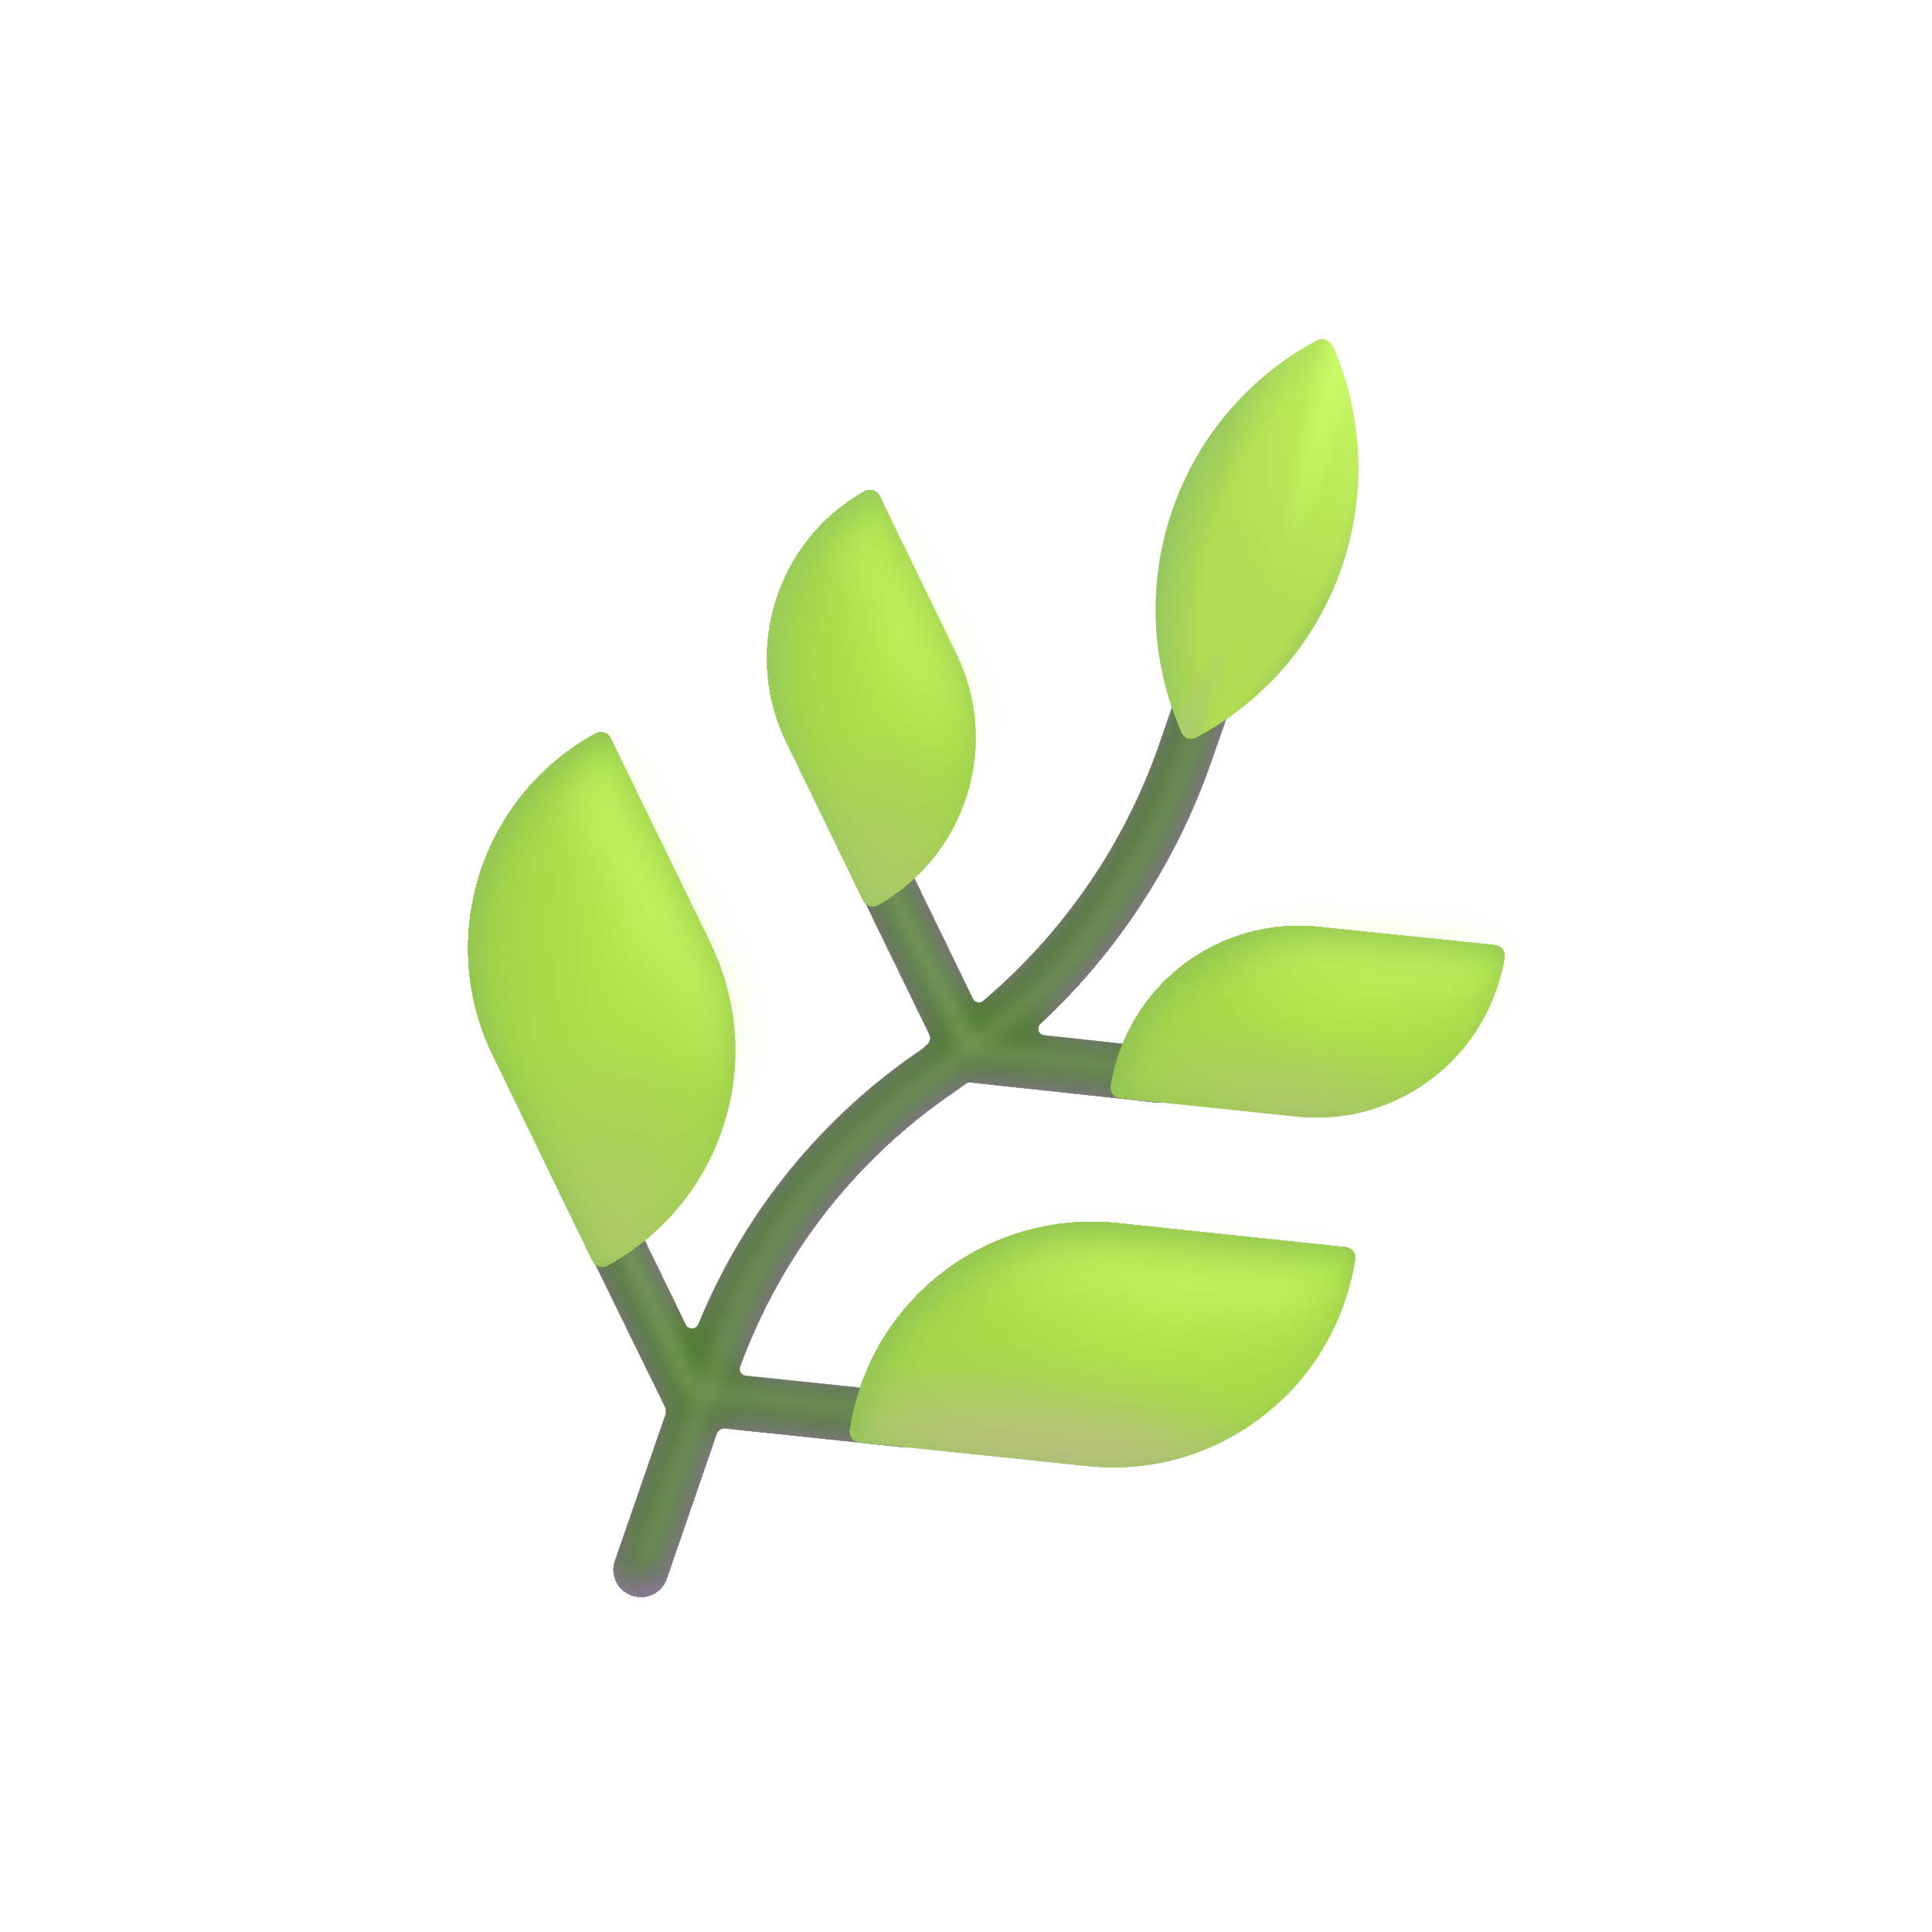
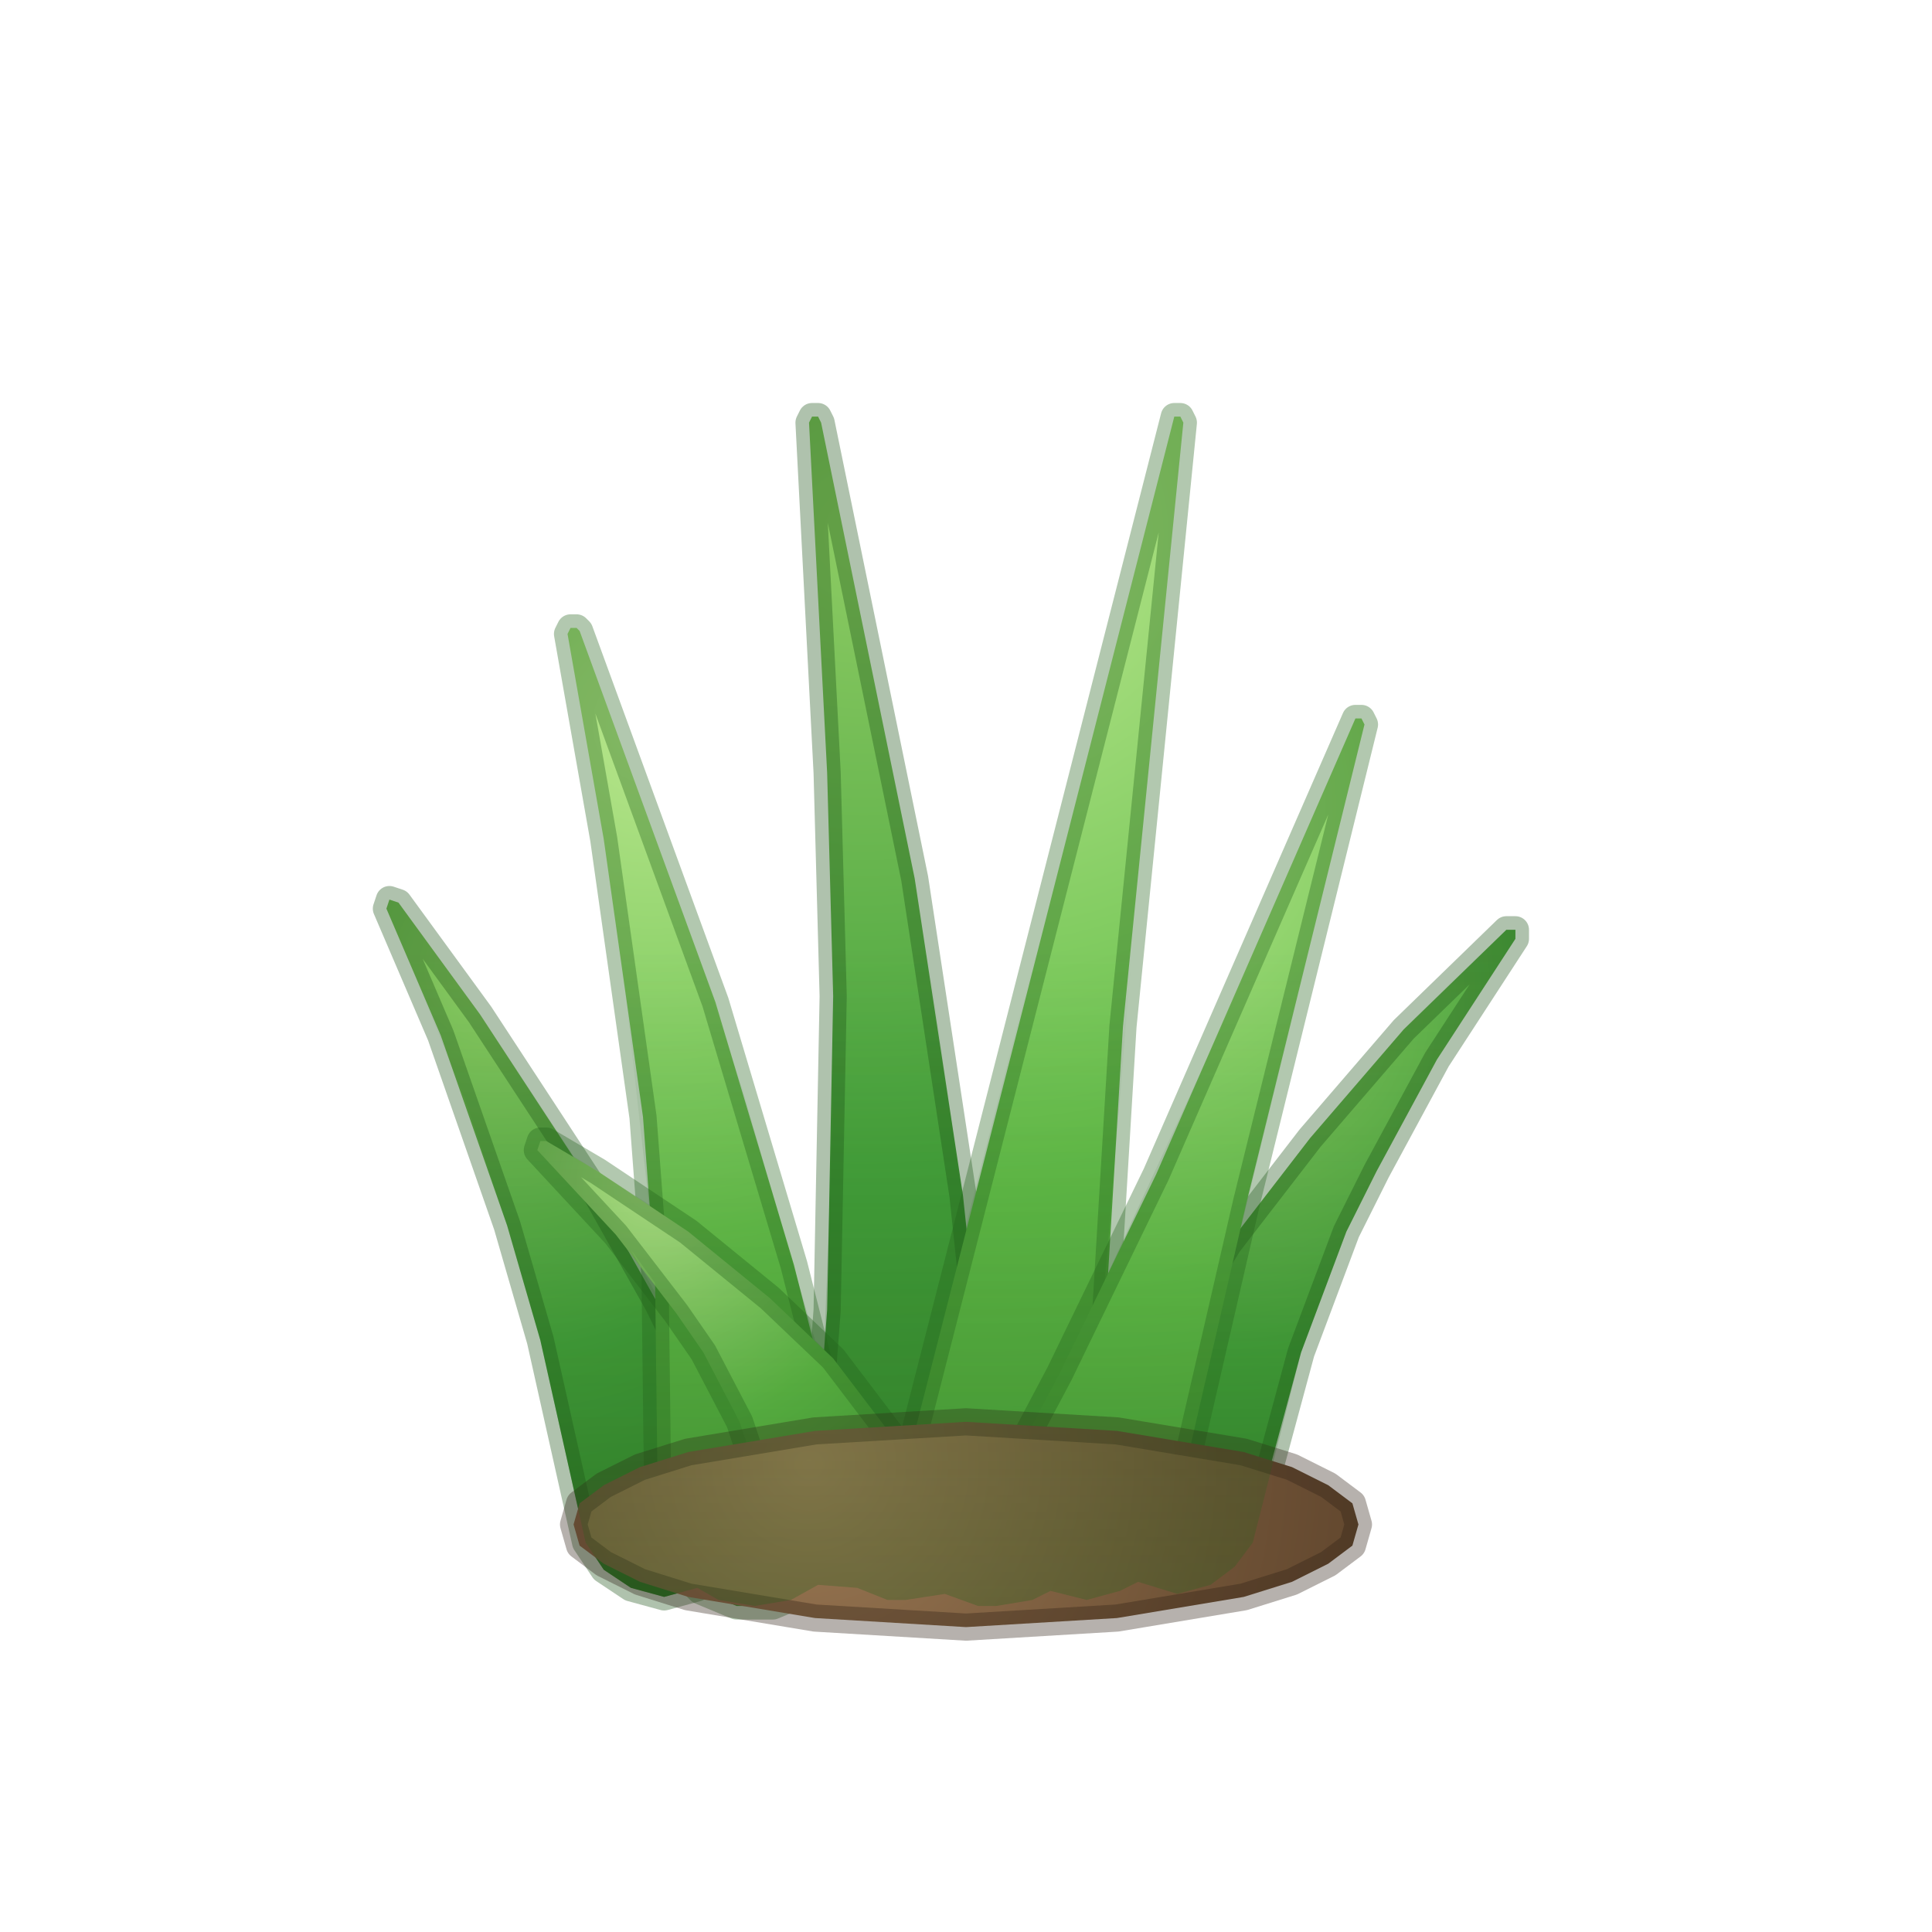
- <svg xmlns="http://www.w3.org/2000/svg" fill="none" viewBox="0 0 64 64">
-   <g transform="translate(8 8) scale(1.5)">
-     <g filter="url(#grass-a)">
-       <path fill="#4E7C2F" d="M9.39 29.53a.6.6 0 0 1-1.14-.4l1.12-3.24v-.12l-1.81-3.7a.6.6 0 1 1 1.09-.53l1.16 2.38c.06.12.23.11.28-.01a13.5 13.5 0 0 1 4.95-6.08l.1-.1h.01a.2.2 0 0 0 .04-.22l-1.75-3.6a.6.6 0 1 1 1.09-.52l1.62 3.33c.04.09.16.11.23.05a13 13 0 0 0 3.9-5.7l.38-1.1a.6.6 0 0 1 .77-.36.6.6 0 0 1 .37.77l-.38 1.09a14.4 14.4 0 0 1-3.77 5.8c-.1.09-.05.25.08.26l2.57.28a.6.6 0 0 1 .54.66.6.6 0 0 1-.66.54l-4.09-.44q-.05 0-.1.03l-.08.06-.17.12a12.5 12.5 0 0 0-4.73 6.07c-.03.09.03.19.13.2l3.54.37a.6.6 0 0 1 .54.66.6.6 0 0 1-.66.54l-3.9-.41a.2.2 0 0 0-.16.1z" />
-     </g>
-     <g filter="url(#grass-b)">
-       <path stroke="#77975C" stroke-width=".25" d="m8.9 29.14 1.85-5a12 12 0 0 1 2.73-4.17c2.05-1.98 4.04-2.86 5.38-4.8a16 16 0 0 0 2.48-5.09" />
-     </g>
-     <g filter="url(#grass-c)">
-       <path stroke="#83A763" stroke-width=".25" d="m8.42 22.08 1.6 3.42" />
-     </g>
-     <g filter="url(#grass-d)">
-       <path stroke="#77975C" stroke-width=".25" d="m13.95 25.82-3.8-.42" />
-     </g>
-     <g filter="url(#grass-e)">
-       <path stroke="#77975C" stroke-width=".25" d="m19.98 18.29-3.81-.42" />
-     </g>
-     <g filter="url(#grass-f)">
-       <path stroke="#83A763" stroke-width=".25" d="m16.08 17.77-1.8-3.6" />
-     </g>
-     <g filter="url(#grass-g)">
-       <path fill="url(#grass-h)" d="m10.36 15.5-2.21-4.53a.24.24 0 0 0-.33-.1 5.4 5.4 0 0 0-2.27 7.1l2.2 4.53c.07.13.22.18.34.11a5.4 5.4 0 0 0 2.27-7.1" />
-       <path fill="url(#grass-i)" d="m10.36 15.5-2.21-4.53a.24.24 0 0 0-.33-.1 5.4 5.4 0 0 0-2.27 7.1l2.2 4.53c.07.13.22.18.34.11a5.4 5.4 0 0 0 2.27-7.1" />
-       <path fill="url(#grass-j)" d="m10.36 15.5-2.21-4.53a.24.24 0 0 0-.33-.1 5.4 5.4 0 0 0-2.27 7.1l2.2 4.53c.07.13.22.18.34.11a5.4 5.4 0 0 0 2.27-7.1" />
-     </g>
-     <g filter="url(#grass-k)">
-       <path fill="url(#grass-l)" d="M10.34 16.28 7.95 11.6c-1.03.67-.46 2.32-.11 2.9l2.47 4.77c.62-1.08.28-2.45.03-2.99" />
-     </g>
-     <g filter="url(#grass-m)">
-       <path fill="url(#grass-n)" d="m15.79 9.12-1.7-3.5a.24.24 0 0 0-.33-.1 4.23 4.23 0 0 0-1.73 5.53l1.7 3.5c.06.12.21.17.33.1a4.23 4.23 0 0 0 1.73-5.53" />
-       <path fill="url(#grass-o)" d="m15.79 9.12-1.7-3.5a.24.24 0 0 0-.33-.1 4.23 4.23 0 0 0-1.73 5.53l1.7 3.5c.06.12.21.17.33.1a4.23 4.23 0 0 0 1.73-5.53" />
-       <path fill="url(#grass-p)" d="m15.79 9.12-1.7-3.5a.24.24 0 0 0-.33-.1 4.23 4.23 0 0 0-1.73 5.53l1.7 3.5c.06.12.21.17.33.1a4.23 4.23 0 0 0 1.73-5.53" />
-     </g>
-     <g filter="url(#grass-q)">
-       <path fill="url(#grass-r)" d="m15.59 9.73-1.77-3.46c-.76.5-.34 1.72-.08 2.15l1.83 3.52c.46-.8.2-1.8.02-2.21" />
-     </g>
-     <path fill="#B2DC52" d="M24.08 2.3a.24.24 0 0 0-.32-.12 6.74 6.74 0 0 0-3 8.66c.06.13.2.18.33.11a6.73 6.73 0 0 0 3-8.66" />
-     <path fill="url(#grass-s)" d="M24.08 2.3a.24.24 0 0 0-.32-.12 6.74 6.74 0 0 0-3 8.66c.06.13.2.18.33.11a6.73 6.73 0 0 0 3-8.66" />
-     <path fill="url(#grass-t)" d="M24.08 2.3a.24.24 0 0 0-.32-.12 6.74 6.74 0 0 0-3 8.66c.06.13.2.18.33.11a6.73 6.73 0 0 0 3-8.66" />
-     <path fill="url(#grass-u)" d="M24.08 2.3a.24.24 0 0 0-.32-.12 6.74 6.74 0 0 0-3 8.66c.06.13.2.18.33.11a6.73 6.73 0 0 0 3-8.66" />
-     <path fill="url(#grass-v)" d="M24.08 2.3a.24.24 0 0 0-.32-.12 6.74 6.74 0 0 0-3 8.66c.06.13.2.18.33.11a6.73 6.73 0 0 0 3-8.66" />
-     <path fill="url(#grass-w)" d="M24.08 2.3a.24.24 0 0 0-.32-.12 6.74 6.74 0 0 0-3 8.66c.06.13.2.18.33.11a6.73 6.73 0 0 0 3-8.66" />
-     <g filter="url(#grass-x)">
-       <path fill="url(#grass-y)" d="m23.8 15.14 3.88.4c.13.02.24.14.21.28a4.2 4.2 0 0 1-4.6 3.5l-3.87-.4a.24.24 0 0 1-.22-.27 4.2 4.2 0 0 1 4.6-3.51" />
-       <path fill="url(#grass-z)" d="m23.8 15.14 3.88.4c.13.02.24.14.21.28a4.2 4.2 0 0 1-4.6 3.5l-3.87-.4a.24.24 0 0 1-.22-.27 4.2 4.2 0 0 1 4.6-3.51" />
-       <path fill="url(#grass-A)" d="m23.8 15.14 3.88.4c.13.02.24.14.21.28a4.2 4.2 0 0 1-4.6 3.5l-3.87-.4a.24.24 0 0 1-.22-.27 4.2 4.2 0 0 1 4.6-3.51" />
-     </g>
-     <g filter="url(#grass-B)">
-       <path fill="url(#grass-C)" d="m23.61 15.54 3.87.34c-.18.9-1.46.96-1.96.89l-3.95-.38c.57-.72 1.6-.87 2.04-.85" />
-     </g>
-     <g filter="url(#grass-D)">
-       <path fill="url(#grass-E)" d="m19.35 21.68 5.02.53c.14.01.24.13.22.27a5.4 5.4 0 0 1-5.91 4.56l-5.02-.52a.24.24 0 0 1-.22-.28 5.4 5.4 0 0 1 5.9-4.56" />
-       <path fill="url(#grass-F)" d="m19.35 21.68 5.02.53c.14.01.24.13.22.27a5.4 5.4 0 0 1-5.91 4.56l-5.02-.52a.24.24 0 0 1-.22-.28 5.4 5.4 0 0 1 5.9-4.56" />
-       <path fill="url(#grass-G)" d="m19.35 21.68 5.02.53c.14.01.24.13.22.27a5.4 5.4 0 0 1-5.91 4.56l-5.02-.52a.24.24 0 0 1-.22-.28 5.4 5.4 0 0 1 5.9-4.56" />
-       <path fill="url(#grass-H)" d="m19.35 21.68 5.02.53c.14.01.24.13.22.27a5.4 5.4 0 0 1-5.91 4.56l-5.02-.52a.24.24 0 0 1-.22-.28 5.4 5.4 0 0 1 5.9-4.56" />
-     </g>
-     <g filter="url(#grass-I)">
-       <path fill="url(#grass-J)" d="m18.72 22.41 5.15.46c-.23 1.19-1.95 1.27-2.61 1.18l-5.27-.5c.76-.97 2.13-1.16 2.73-1.14" />
-     </g>
-     <defs>
-       <radialGradient id="grass-h" cx="0" cy="0" r="1" gradientTransform="matrix(.22601 14.46443 -6.8134 .10646 8.68 15.31)" gradientUnits="userSpaceOnUse">
-         <stop stop-color="#B5E64B" />
-         <stop offset="1" stop-color="#8EC347" />
-       </radialGradient>
-       <radialGradient id="grass-i" cx="0" cy="0" r="1" gradientTransform="matrix(.33037 -5.8125 3.38424 .19235 7.95 23.1)" gradientUnits="userSpaceOnUse">
-         <stop stop-color="#B2C770" />
-         <stop offset="1" stop-color="#B2C770" stop-opacity="0" />
-       </radialGradient>
-       <radialGradient id="grass-j" cx="0" cy="0" r="1" gradientTransform="matrix(-.78124 3.625 -.7357 -.15855 8.4 10.04)" gradientUnits="userSpaceOnUse">
-         <stop stop-color="#B1EB4B" />
-         <stop offset="1" stop-color="#B1EB4B" stop-opacity="0" />
-       </radialGradient>
-       <radialGradient id="grass-n" cx="0" cy="0" r="1" gradientTransform="matrix(.17575 11.31314 -5.32635 .08274 14.48 8.98)" gradientUnits="userSpaceOnUse">
-         <stop stop-color="#B5E64B" />
-         <stop offset="1" stop-color="#8EC347" />
-       </radialGradient>
-       <radialGradient id="grass-o" cx="0" cy="0" r="1" gradientTransform="matrix(.25815 -4.54617 2.64562 .15023 13.9 15.06)" gradientUnits="userSpaceOnUse">
-         <stop stop-color="#B2C770" />
-         <stop offset="1" stop-color="#B2C770" stop-opacity="0" />
-       </radialGradient>
-       <radialGradient id="grass-p" cx="0" cy="0" r="1" gradientTransform="matrix(-.61072 2.83525 -.57516 -.1239 14.26 4.84)" gradientUnits="userSpaceOnUse">
-         <stop stop-color="#B1EB4B" />
-         <stop offset="1" stop-color="#B1EB4B" stop-opacity="0" />
-       </radialGradient>
-       <radialGradient id="grass-s" cx="0" cy="0" r="1" gradientTransform="rotate(-162.66 13.4 1.86)scale(5.30757 7.17012)" gradientUnits="userSpaceOnUse">
-         <stop offset=".81" stop-color="#96C860" stop-opacity="0" />
-         <stop offset="1" stop-color="#96C860" />
-       </radialGradient>
-       <radialGradient id="grass-t" cx="0" cy="0" r="1" gradientTransform="rotate(25.14 -2.08 44.74)scale(6.1168 8.26332)" gradientUnits="userSpaceOnUse">
-         <stop offset=".91" stop-color="#96C860" stop-opacity="0" />
-         <stop offset="1" stop-color="#96C860" />
-       </radialGradient>
-       <radialGradient id="grass-u" cx="0" cy="0" r="1" gradientTransform="rotate(105.48 11.36 10.37)scale(4.8457 .59986)" gradientUnits="userSpaceOnUse">
-         <stop stop-color="#C8FF74" />
-         <stop offset="1" stop-color="#C8FF74" stop-opacity="0" />
-       </radialGradient>
-       <radialGradient id="grass-v" cx="0" cy="0" r="1" gradientTransform="matrix(-2.8505 6.0194 -2.99156 -1.41666 25.82 2.06)" gradientUnits="userSpaceOnUse">
-         <stop stop-color="#C7FD61" />
-         <stop offset="1" stop-color="#C7FD61" stop-opacity="0" />
-       </radialGradient>
-       <radialGradient id="grass-w" cx="0" cy="0" r="1" gradientTransform="matrix(-.39206 -.16508 .91852 -2.18144 20.88 10.81)" gradientUnits="userSpaceOnUse">
-         <stop stop-color="#AFCE6D" />
-         <stop offset="1" stop-color="#AFCE6D" stop-opacity="0" />
-       </radialGradient>
-       <radialGradient id="grass-y" cx="0" cy="0" r="1" gradientTransform="matrix(.33546 5.11608 -10.07227 .66044 24.63 16.73)" gradientUnits="userSpaceOnUse">
-         <stop stop-color="#B5E64B" />
-         <stop offset="1" stop-color="#8EC347" />
-       </radialGradient>
-       <radialGradient id="grass-z" cx="0" cy="0" r="1" gradientTransform="matrix(.49037 -2.05589 4.76818 1.1373 23.55 19.48)" gradientUnits="userSpaceOnUse">
-         <stop stop-color="#B2C770" />
-         <stop offset="1" stop-color="#B2C770" stop-opacity="0" />
-       </radialGradient>
-       <radialGradient id="grass-A" cx="0" cy="0" r="1" gradientTransform="matrix(-2.2789 1.4502 -.42352 -.66553 28.35 15.3)" gradientUnits="userSpaceOnUse">
-         <stop stop-color="#B1EB4B" />
-         <stop offset="1" stop-color="#B1EB4B" stop-opacity="0" />
-       </radialGradient>
-       <radialGradient id="grass-E" cx="0" cy="0" r="1" gradientTransform="rotate(86.25 -2.46 22.75)scale(6.55737 12.917)" gradientUnits="userSpaceOnUse">
-         <stop stop-color="#B5E64B" />
-         <stop offset="1" stop-color="#8EC347" />
-       </radialGradient>
-       <radialGradient id="grass-F" cx="0" cy="0" r="1" gradientTransform="rotate(-76.58 26.76 1.58)scale(2.70326 6.27273)" gradientUnits="userSpaceOnUse">
-         <stop stop-color="#B2C770" />
-         <stop offset="1" stop-color="#B2C770" stop-opacity="0" />
-       </radialGradient>
-       <radialGradient id="grass-G" cx="0" cy="0" r="1" gradientTransform="matrix(-2.49165 1.58204 -.52795 -.8315 24.62 22.1)" gradientUnits="userSpaceOnUse">
-         <stop stop-color="#B1EB4B" />
-         <stop offset="1" stop-color="#B1EB4B" stop-opacity="0" />
-       </radialGradient>
-       <radialGradient id="grass-H" cx="0" cy="0" r="1" gradientTransform="matrix(.5 -2.75 9.207 1.674 18.19 28)" gradientUnits="userSpaceOnUse">
-         <stop stop-color="#C0BA90" />
-         <stop offset="1" stop-color="#C0BA90" stop-opacity="0" />
-       </radialGradient>
-       <filter id="grass-a" width="14.44" height="20.46" x="7.4" y="9.47" color-interpolation-filters="sRGB" filterUnits="userSpaceOnUse">
-         <feFlood flood-opacity="0" result="BackgroundImageFix" />
-         <feBlend in="SourceGraphic" in2="BackgroundImageFix" result="shape" />
-         <feColorMatrix in="SourceAlpha" result="hardAlpha" values="0 0 0 0 0 0 0 0 0 0 0 0 0 0 0 0 0 0 127 0" />
-         <feOffset dx="-.1" dy="-.1" />
-         <feGaussianBlur stdDeviation=".5" />
-         <feComposite in2="hardAlpha" k2="-1" k3="1" operator="arithmetic" />
-         <feColorMatrix values="0 0 0 0 0.58 0 0 0 0 0.463 0 0 0 0 0.659 0 0 0 1 0" />
-         <feBlend in2="shape" result="effect1_innerShadow_28327_7824" />
-       </filter>
-       <filter id="grass-b" width="13.47" height="19.94" x="8.39" y="9.65" color-interpolation-filters="sRGB" filterUnits="userSpaceOnUse">
-         <feFlood flood-opacity="0" result="BackgroundImageFix" />
-         <feBlend in="SourceGraphic" in2="BackgroundImageFix" result="shape" />
-         <feGaussianBlur result="effect1_foregroundBlur_28327_7824" stdDeviation=".2" />
-       </filter>
-       <filter id="grass-c" width="2.62" height="4.33" x="7.91" y="21.63" color-interpolation-filters="sRGB" filterUnits="userSpaceOnUse">
-         <feFlood flood-opacity="0" result="BackgroundImageFix" />
-         <feBlend in="SourceGraphic" in2="BackgroundImageFix" result="shape" />
-         <feGaussianBlur result="effect1_foregroundBlur_28327_7824" stdDeviation=".2" />
-       </filter>
-       <filter id="grass-d" width="4.63" height="1.47" x="9.73" y="24.87" color-interpolation-filters="sRGB" filterUnits="userSpaceOnUse">
-         <feFlood flood-opacity="0" result="BackgroundImageFix" />
-         <feBlend in="SourceGraphic" in2="BackgroundImageFix" result="shape" />
-         <feGaussianBlur result="effect1_foregroundBlur_28327_7824" stdDeviation=".2" />
-       </filter>
-       <filter id="grass-e" width="4.63" height="1.47" x="15.76" y="17.34" color-interpolation-filters="sRGB" filterUnits="userSpaceOnUse">
-         <feFlood flood-opacity="0" result="BackgroundImageFix" />
-         <feBlend in="SourceGraphic" in2="BackgroundImageFix" result="shape" />
-         <feGaussianBlur result="effect1_foregroundBlur_28327_7824" stdDeviation=".2" />
-       </filter>
-       <filter id="grass-f" width="2.83" height="4.51" x="13.76" y="13.71" color-interpolation-filters="sRGB" filterUnits="userSpaceOnUse">
-         <feFlood flood-opacity="0" result="BackgroundImageFix" />
-         <feBlend in="SourceGraphic" in2="BackgroundImageFix" result="shape" />
-         <feGaussianBlur result="effect1_foregroundBlur_28327_7824" stdDeviation=".2" />
-       </filter>
-       <filter id="grass-g" width="6.1" height="12.01" x="5" y="10.83" color-interpolation-filters="sRGB" filterUnits="userSpaceOnUse">
-         <feFlood flood-opacity="0" result="BackgroundImageFix" />
-         <feBlend in="SourceGraphic" in2="BackgroundImageFix" result="shape" />
-         <feColorMatrix in="SourceAlpha" result="hardAlpha" values="0 0 0 0 0 0 0 0 0 0 0 0 0 0 0 0 0 0 127 0" />
-         <feOffset dx=".2" dy=".2" />
-         <feGaussianBlur stdDeviation=".38" />
-         <feComposite in2="hardAlpha" k2="-1" k3="1" operator="arithmetic" />
-         <feColorMatrix values="0 0 0 0 0.565 0 0 0 0 0.761 0 0 0 0 0.329 0 0 0 1 0" />
-         <feBlend in2="shape" result="effect1_innerShadow_28327_7824" />
-       </filter>
-       <filter id="grass-k" width="5.29" height="9.67" x="6.37" y="10.6" color-interpolation-filters="sRGB" filterUnits="userSpaceOnUse">
-         <feFlood flood-opacity="0" result="BackgroundImageFix" />
-         <feBlend in="SourceGraphic" in2="BackgroundImageFix" result="shape" />
-         <feGaussianBlur result="effect1_foregroundBlur_28327_7824" stdDeviation=".5" />
-       </filter>
-       <filter id="grass-m" width="4.81" height="9.4" x="11.6" y="5.48" color-interpolation-filters="sRGB" filterUnits="userSpaceOnUse">
-         <feFlood flood-opacity="0" result="BackgroundImageFix" />
-         <feBlend in="SourceGraphic" in2="BackgroundImageFix" result="shape" />
-         <feColorMatrix in="SourceAlpha" result="hardAlpha" values="0 0 0 0 0 0 0 0 0 0 0 0 0 0 0 0 0 0 127 0" />
-         <feOffset dx=".2" dy=".2" />
-         <feGaussianBlur stdDeviation=".38" />
-         <feComposite in2="hardAlpha" k2="-1" k3="1" operator="arithmetic" />
-         <feColorMatrix values="0 0 0 0 0.592 0 0 0 0 0.784 0 0 0 0 0.369 0 0 0 1 0" />
-         <feBlend in2="shape" result="effect1_innerShadow_28327_7824" />
-       </filter>
-       <filter id="grass-q" width="4.44" height="7.66" x="12.39" y="5.27" color-interpolation-filters="sRGB" filterUnits="userSpaceOnUse">
-         <feFlood flood-opacity="0" result="BackgroundImageFix" />
-         <feBlend in="SourceGraphic" in2="BackgroundImageFix" result="shape" />
-         <feGaussianBlur result="effect1_foregroundBlur_28327_7824" stdDeviation=".5" />
-       </filter>
-       <filter id="grass-x" width="8.9" height="4.44" x="19.2" y="15.11" color-interpolation-filters="sRGB" filterUnits="userSpaceOnUse">
-         <feFlood flood-opacity="0" result="BackgroundImageFix" />
-         <feBlend in="SourceGraphic" in2="BackgroundImageFix" result="shape" />
-         <feColorMatrix in="SourceAlpha" result="hardAlpha" values="0 0 0 0 0 0 0 0 0 0 0 0 0 0 0 0 0 0 127 0" />
-         <feOffset dx=".2" dy=".2" />
-         <feGaussianBlur stdDeviation=".38" />
-         <feComposite in2="hardAlpha" k2="-1" k3="1" operator="arithmetic" />
-         <feColorMatrix values="0 0 0 0 0.565 0 0 0 0 0.761 0 0 0 0 0.329 0 0 0 1 0" />
-         <feBlend in2="shape" result="effect1_innerShadow_28327_7824" />
-       </filter>
-       <filter id="grass-B" width="7.91" height="3.25" x="20.57" y="14.54" color-interpolation-filters="sRGB" filterUnits="userSpaceOnUse">
-         <feFlood flood-opacity="0" result="BackgroundImageFix" />
-         <feBlend in="SourceGraphic" in2="BackgroundImageFix" result="shape" />
-         <feGaussianBlur result="effect1_foregroundBlur_28327_7824" stdDeviation=".5" />
-       </filter>
-       <filter id="grass-D" width="11.35" height="5.62" x="13.44" y="21.65" color-interpolation-filters="sRGB" filterUnits="userSpaceOnUse">
-         <feFlood flood-opacity="0" result="BackgroundImageFix" />
-         <feBlend in="SourceGraphic" in2="BackgroundImageFix" result="shape" />
-         <feColorMatrix in="SourceAlpha" result="hardAlpha" values="0 0 0 0 0 0 0 0 0 0 0 0 0 0 0 0 0 0 127 0" />
-         <feOffset dx=".2" dy=".2" />
-         <feGaussianBlur stdDeviation=".38" />
-         <feComposite in2="hardAlpha" k2="-1" k3="1" operator="arithmetic" />
-         <feColorMatrix values="0 0 0 0 0.565 0 0 0 0 0.761 0 0 0 0 0.329 0 0 0 1 0" />
-         <feBlend in2="shape" result="effect1_innerShadow_28327_7824" />
-       </filter>
-       <filter id="grass-I" width="9.87" height="3.66" x="14.99" y="21.41" color-interpolation-filters="sRGB" filterUnits="userSpaceOnUse">
-         <feFlood flood-opacity="0" result="BackgroundImageFix" />
-         <feBlend in="SourceGraphic" in2="BackgroundImageFix" result="shape" />
-         <feGaussianBlur result="effect1_foregroundBlur_28327_7824" stdDeviation=".5" />
-       </filter>
-       <linearGradient id="grass-l" x1="9.91" x2="8.62" y1="15.04" y2="15.74" gradientUnits="userSpaceOnUse">
-         <stop stop-color="#CFFF73" />
-         <stop offset="1" stop-color="#CFFF73" stop-opacity="0" />
-       </linearGradient>
-       <linearGradient id="grass-r" x1="15.27" x2="14.32" y1="8.81" y2="9.33" gradientUnits="userSpaceOnUse">
-         <stop stop-color="#CFFF73" />
-         <stop offset="1" stop-color="#CFFF73" stop-opacity="0" />
-       </linearGradient>
-       <linearGradient id="grass-C" x1="24.58" x2="24.45" y1="15.5" y2="16.57" gradientUnits="userSpaceOnUse">
-         <stop stop-color="#CFFF73" />
-         <stop offset="1" stop-color="#CFFF73" stop-opacity="0" />
-       </linearGradient>
-       <linearGradient id="grass-J" x1="20.01" x2="19.84" y1="22.35" y2="23.79" gradientUnits="userSpaceOnUse">
-         <stop stop-color="#CFFF73" />
-         <stop offset="1" stop-color="#CFFF73" stop-opacity="0" />
-       </linearGradient>
-     </defs>
-   </g>
+ <svg xmlns="http://www.w3.org/2000/svg" viewBox="0 0 64 64">
+   <defs>
+     <radialGradient id="gr1" cx="16.4" cy="32.1" r="25.4" gradientUnits="userSpaceOnUse">
+       <stop offset="0" stop-color="#8CCB63" />
+       <stop offset="0.5" stop-color="#43A03A" />
+       <stop offset="1" stop-color="#2C7527" />
+     </radialGradient>
+     <radialGradient id="gr2" cx="28.6" cy="17.7" r="43.2" gradientUnits="userSpaceOnUse">
+       <stop offset="0" stop-color="#8CCB63" />
+       <stop offset="0.5" stop-color="#43A03A" />
+       <stop offset="1" stop-color="#2C7527" />
+     </radialGradient>
+     <radialGradient id="gr3" cx="40.5" cy="33" r="24.2" gradientUnits="userSpaceOnUse">
+       <stop offset="0" stop-color="#8CCB63" />
+       <stop offset="0.5" stop-color="#43A03A" />
+       <stop offset="1" stop-color="#2C7527" />
+     </radialGradient>
+     <radialGradient id="gr4" cx="21.6" cy="24" r="35.8" gradientUnits="userSpaceOnUse">
+       <stop offset="0" stop-color="#B8E68C" />
+       <stop offset="0.5" stop-color="#62BD48" />
+       <stop offset="1" stop-color="#3C8E2F" />
+     </radialGradient>
+     <radialGradient id="gr5" cx="32.6" cy="17.7" r="43.5" gradientUnits="userSpaceOnUse">
+       <stop offset="0" stop-color="#B8E68C" />
+       <stop offset="0.5" stop-color="#62BD48" />
+       <stop offset="1" stop-color="#3C8E2F" />
+     </radialGradient>
+     <radialGradient id="gr6" cx="36.7" cy="26.7" r="32.1" gradientUnits="userSpaceOnUse">
+       <stop offset="0" stop-color="#B8E68C" />
+       <stop offset="0.5" stop-color="#62BD48" />
+       <stop offset="1" stop-color="#3C8E2F" />
+     </radialGradient>
+     <radialGradient id="gr7" cx="21.6" cy="39.2" r="16.4" gradientUnits="userSpaceOnUse">
+       <stop offset="0" stop-color="#B8E68C" />
+       <stop offset="0.5" stop-color="#62BD48" />
+       <stop offset="1" stop-color="#3C8E2F" />
+     </radialGradient>
+     <radialGradient id="gr8" cx="26.8" cy="48.5" r="27.3" gradientUnits="userSpaceOnUse">
+       <stop offset="0" stop-color="#9C7A55" />
+       <stop offset="0.5" stop-color="#6F5236" />
+       <stop offset="1" stop-color="#4C3622" />
+     </radialGradient>
+     <linearGradient id="gr9" x1="0" y1="31.5" x2="0" y2="53.2" gradientUnits="userSpaceOnUse">
+       <stop offset="0" stop-color="#23621B" stop-opacity="0" />
+       <stop offset="1" stop-color="#23621B" stop-opacity="0.3" />
+     </linearGradient>
+     <radialGradient id="gr10" r="1" gradientTransform="translate(21.8 32) rotate(18) scale(0.7 5)" gradientUnits="userSpaceOnUse">
+       <stop offset="0" stop-color="#FFFFFF" stop-opacity="0.55" />
+       <stop offset="1" stop-color="#FFFFFF" stop-opacity="0" />
+     </radialGradient>
+     <radialGradient id="gr11" r="1" gradientTransform="translate(35.8 27) rotate(-14) scale(0.7 6)" gradientUnits="userSpaceOnUse">
+       <stop offset="0" stop-color="#FFFFFF" stop-opacity="0.55" />
+       <stop offset="1" stop-color="#FFFFFF" stop-opacity="0" />
+     </radialGradient>
+   </defs>
+   <path fill="url(#gr1)" d="M12.9 29.8 12.8 30.1 14.6 34.3 16.8 40.6 17.9 44.4 19.4 51.1 20 52 20.9 52.6 22 52.9 23.1 52.6 24 52 24.6 51.1 24.9 50 24.6 48.9 21.8 43.2 19.5 39.1 15.9 33.6 13.2 29.9Z" />
+   <path fill="none" stroke="#1A5016" stroke-width="0.9" stroke-linecap="round" stroke-linejoin="round" stroke-opacity="0.35" d="M12.9 29.8 12.8 30.1 14.6 34.3 16.8 40.6 17.9 44.4 19.4 51.1 20 52 20.9 52.6 22 52.9 23.1 52.6 24 52 24.6 51.1 24.9 50 24.6 48.9 21.8 43.2 19.5 39.1 15.9 33.6 13.2 29.9Z" />
+   <path fill="url(#gr2)" d="M26.9 13.8 26.8 14 27.4 25.6 27.6 33 27.4 43.4 26.9 50 27.2 51.2 27.8 52.2 28.8 52.8 30 53 31.2 52.8 32.2 52.2 32.8 51.2 33 50 31.9 39.6 30.3 29.1 27.2 14 27.1 13.8Z" />
+   <path fill="none" stroke="#1A5016" stroke-width="0.9" stroke-linecap="round" stroke-linejoin="round" stroke-opacity="0.35" d="M26.9 13.8 26.8 14 27.4 25.6 27.6 33 27.4 43.4 26.9 50 27.2 51.2 27.8 52.2 28.8 52.8 30 53 31.2 52.8 32.2 52.2 32.8 51.2 33 50 31.9 39.6 30.3 29.1 27.2 14 27.1 13.8Z" />
+   <path fill="url(#gr3)" d="M49.9 30.8 46.5 34.1 43.4 37.7 40.7 41.2 38.5 44.8 37.3 47.1 36.3 49.5 36.3 50.5 36.5 51.1 37.1 51.9 37.5 52.3 38.5 52.7 39.5 52.7 40.5 52.3 41.3 51.5 41.7 50.5 42.1 48.5 43.1 44.8 44.6 40.8 45.6 38.8 47.6 35.1 50.2 31.1 50.2 30.8Z" />
+   <path fill="none" stroke="#1A5016" stroke-width="0.9" stroke-linecap="round" stroke-linejoin="round" stroke-opacity="0.35" d="M49.9 30.8 46.5 34.1 43.4 37.7 40.7 41.2 38.5 44.8 37.3 47.1 36.3 49.5 36.3 50.5 36.5 51.1 37.1 51.9 37.5 52.3 38.5 52.7 39.5 52.7 40.5 52.3 41.3 51.5 41.7 50.5 42.1 48.5 43.1 44.8 44.6 40.8 45.6 38.8 47.6 35.1 50.2 31.1 50.2 30.8Z" />
+   <path fill="url(#gr4)" d="M18.9 20.8 18.8 21 20 27.8 21.3 37 21.7 42.3 21.8 50.6 22.3 51.8 23.2 52.7 24.4 53.2 25.6 53.2 26.8 52.7 27.7 51.8 28.2 50.6 28.2 49.4 26.3 41.9 23.7 33.2 19.2 20.9 19.1 20.8Z" />
+   <path fill="none" stroke="#23621B" stroke-width="0.9" stroke-linecap="round" stroke-linejoin="round" stroke-opacity="0.35" d="M18.9 20.8 18.8 21 20 27.8 21.3 37 21.7 42.3 21.8 50.6 22.3 51.8 23.2 52.7 24.4 53.2 25.6 53.2 26.8 52.7 27.7 51.8 28.2 50.6 28.2 49.4 26.3 41.9 23.7 33.2 19.2 20.9 19.1 20.8Z" />
+   <path fill="url(#gr5)" d="M38.9 13.8 29.8 49.4 29.8 50.6 30.3 51.8 31.2 52.7 32.4 53.2 33.6 53.2 34.8 52.7 35.7 51.8 36.2 50.6 37.2 34 39.2 14 39.1 13.8Z" />
+   <path fill="none" stroke="#23621B" stroke-width="0.9" stroke-linecap="round" stroke-linejoin="round" stroke-opacity="0.35" d="M38.9 13.8 29.8 49.4 29.8 50.6 30.3 51.8 31.2 52.7 32.4 53.2 33.6 53.2 34.8 52.7 35.7 51.8 36.2 50.6 37.2 34 39.2 14 39.1 13.8Z" />
+   <path fill="url(#gr6)" d="M44.9 23.8 38.3 38.9 35.1 45.5 33.3 48.9 33 50 33.3 51.1 33.9 52.1 34.9 52.7 36 53 37.1 52.7 38.1 52.1 38.7 51.1 41.3 39.8 45.2 24 45.1 23.8Z" />
+   <path fill="none" stroke="#23621B" stroke-width="0.9" stroke-linecap="round" stroke-linejoin="round" stroke-opacity="0.35" d="M44.9 23.8 38.3 38.9 35.1 45.5 33.3 48.9 33 50 33.3 51.1 33.9 52.1 34.9 52.7 36 53 37.1 52.7 38.1 52.1 38.7 51.1 41.3 39.8 45.2 24 45.1 23.8Z" />
+   <path fill="url(#gr7)" d="M17.9 37.8 17.8 38.1 20.4 40.9 22.4 43.5 23.3 44.8 24.5 47.1 24.9 48.3 25.6 51 26.1 51.9 27 52.4 28 52.6 29 52.4 29.9 51.9 30.2 51.5 30.6 50.5 30.6 49.5 30.4 49 29.5 47.5 27.6 45 25.5 43 22.8 40.8 19.8 38.8 18.1 37.8Z" />
+   <path fill="none" stroke="#23621B" stroke-width="0.9" stroke-linecap="round" stroke-linejoin="round" stroke-opacity="0.35" d="M17.9 37.8 17.8 38.1 20.4 40.9 22.4 43.5 23.3 44.8 24.5 47.1 24.9 48.3 25.6 51 26.1 51.9 27 52.4 28 52.6 29 52.4 29.9 51.9 30.2 51.5 30.6 50.5 30.6 49.5 30.4 49 29.5 47.5 27.6 45 25.5 43 22.8 40.8 19.8 38.8 18.1 37.8Z" />
+   <path fill="url(#gr8)" d="M45 50.5 44.8 49.8 44 49.2 42.8 48.6 41.2 48.1 37 47.4 32 47.1 27 47.4 22.8 48.1 21.2 48.6 20 49.2 19.2 49.8 19 50.5 19.2 51.2 20 51.8 21.2 52.4 22.8 52.9 27 53.6 32 53.9 37 53.6 41.2 52.9 42.8 52.4 44 51.8 44.8 51.2Z" />
+   <path fill="none" stroke="#2E2014" stroke-width="0.9" stroke-linecap="round" stroke-linejoin="round" stroke-opacity="0.35" d="M45 50.5 44.8 49.8 44 49.2 42.8 48.6 41.2 48.1 37 47.4 32 47.1 27 47.4 22.8 48.1 21.2 48.6 20 49.2 19.2 49.8 19 50.5 19.2 51.2 20 51.8 21.2 52.4 22.8 52.9 27 53.6 32 53.9 37 53.6 41.2 52.9 42.8 52.4 44 51.8 44.8 51.2Z" />
+   <path fill="url(#gr9)" d="M26.8 13.9 27.5 29.4 27.6 36.6 27.3 44.7 27 44.4 24.6 36.1 22.7 30.3 19.1 20.8 18.9 20.8 18.8 21 20.5 31 21.5 39.9 19 38.3 15.9 33.6 13.2 29.9 13 29.8 12.8 30 15.4 36.4 16.8 40.6 17.9 44.4 19.4 51.1 20 52 20.9 52.6 22 52.9 23.1 52.6 23.8 53 25 53.2 26.2 53 27.1 52.5 28.4 52.6 29.4 53 30 53 31.3 52.8 32.4 53.2 33 53.2 34.2 53 34.8 52.7 36 53 37.1 52.7 37.7 52.4 39 52.8 40.1 52.5 40.9 51.9 41.5 51.1 43.1 44.8 44.6 40.8 45.6 38.8 47.6 35.1 50.2 31.1 50.2 30.9 50 30.8 49.8 30.8 46.5 34.1 43.4 37.7 41.1 40.7 45.2 24 45.1 23.8 44.9 23.8 40.7 33.5 36.6 42.4 37.6 30.3 39.2 14 39.1 13.8 38.9 13.8 38.8 14 32 40.6 30.9 32.7 28.9 21.7 27.2 14 27 13.8ZM21.7 43 21.7 42.8 20.9 41.4 21.7 42.5Z" />
+   <ellipse cx="21.8" cy="32" rx="0.7" ry="5" transform="rotate(18 21.8 32)" fill="url(#gr10)" />
+   <ellipse cx="35.8" cy="27" rx="0.7" ry="6" transform="rotate(-14 35.8 27)" fill="url(#gr11)" />
</svg>
